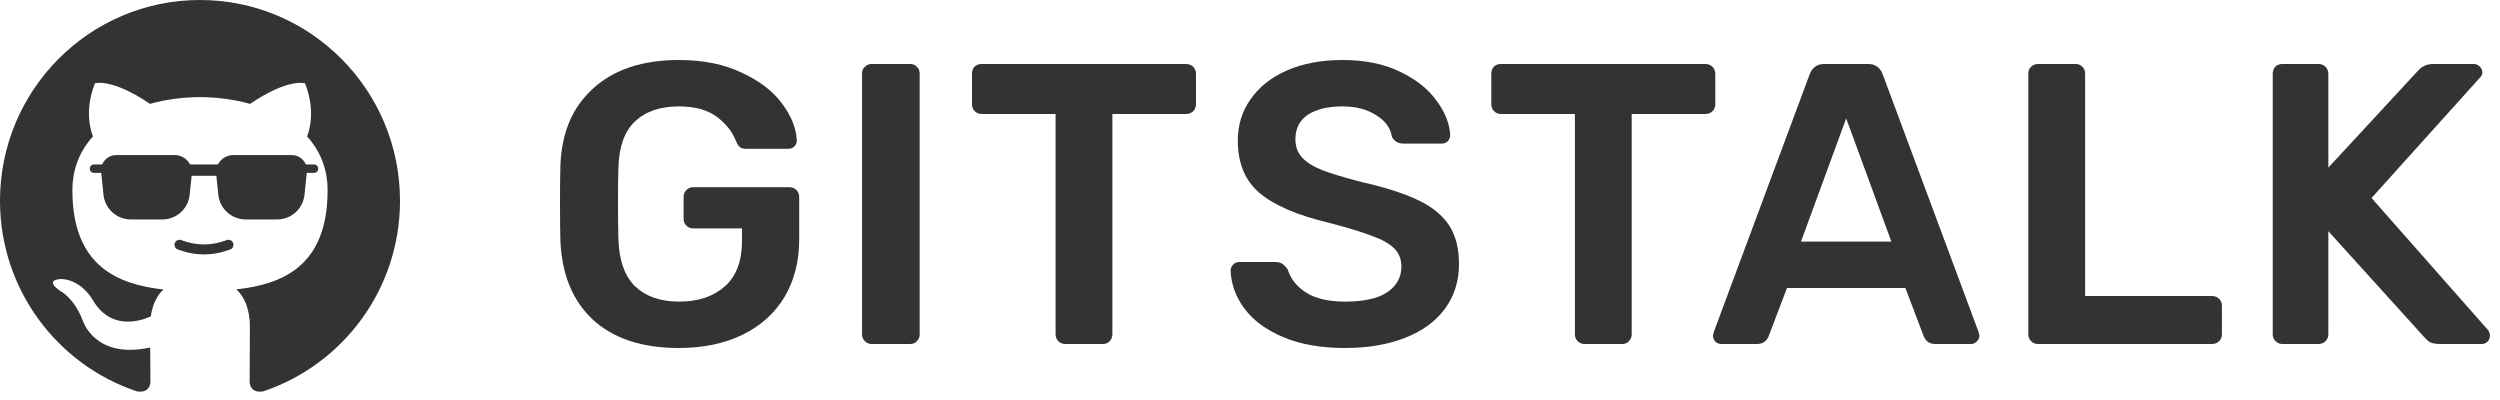
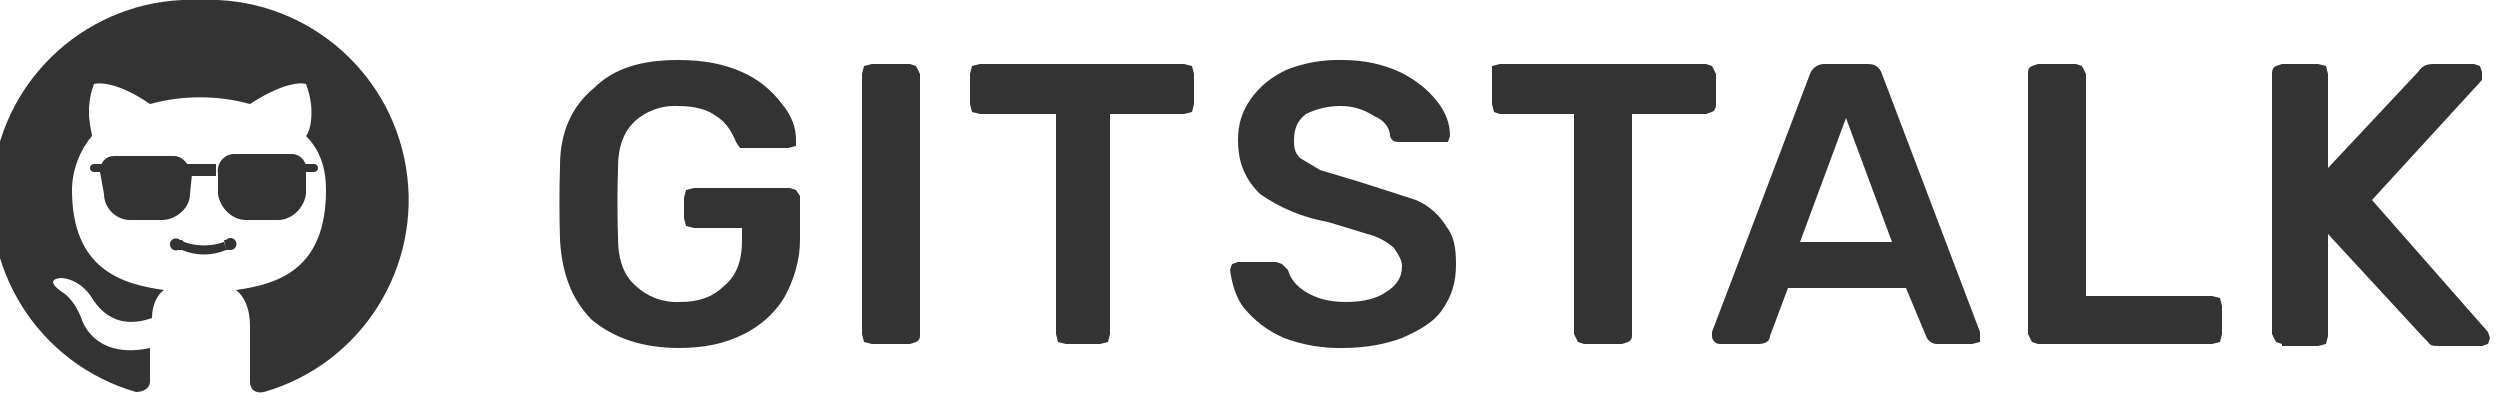
- <svg xmlns="http://www.w3.org/2000/svg" width="125" height="20" viewBox="0 0 125 20" fill="none">
-   <path d="M9.999 0C4.478 0 0 4.495 0 10.04C0 14.475 2.865 18.238 6.84 19.566C7.34 19.659 7.522 19.349 7.522 19.082C7.522 18.844 7.514 18.212 7.509 17.375C4.728 17.981 4.14 16.029 4.14 16.029C3.686 14.869 3.03 14.56 3.03 14.56C2.121 13.938 3.098 13.95 3.098 13.95C4.101 14.021 4.629 14.985 4.629 14.985C5.521 16.519 6.97 16.076 7.54 15.819C7.63 15.17 7.889 14.727 8.175 14.476C5.955 14.223 3.62 13.361 3.62 9.515C3.62 8.419 4.01 7.522 4.65 6.82C4.546 6.566 4.204 5.545 4.747 4.164C4.747 4.164 5.588 3.894 7.497 5.192C8.295 4.97 9.15 4.859 10.001 4.855C10.85 4.86 11.706 4.97 12.505 5.194C14.414 3.895 15.252 4.165 15.252 4.165C15.797 5.548 15.455 6.567 15.352 6.821C15.994 7.524 16.38 8.42 16.38 9.516C16.38 13.373 14.043 14.221 11.815 14.47C12.174 14.78 12.494 15.393 12.494 16.329C12.494 17.671 12.481 18.754 12.481 19.082C12.481 19.351 12.661 19.664 13.169 19.565C17.137 18.235 20 14.474 20 10.04C20 4.495 15.523 0 9.999 0Z" fill="#333333" />
-   <path d="M1.539 0H0V0.568H1.539V0Z" transform="translate(9.39661 8.22198)" fill="#333333" />
-   <path d="M0.926 0.423H0.211C0.095 0.423 0 0.328 0 0.211C0 0.095 0.095 0 0.211 0H0.926V0.423H0.926V0.423Z" transform="translate(4.48792 8.22198)" fill="#333333" />
-   <path d="M0.703 0.423H0V0H0.703C0.82 0 0.914 0.095 0.914 0.211C0.914 0.328 0.82 0.423 0.703 0.423Z" transform="translate(14.9974 8.22198)" fill="#333333" />
-   <path d="M4.537 0.952L4.431 1.986C4.359 2.687 3.768 3.22 3.064 3.22H1.489C0.784 3.22 0.194 2.687 0.122 1.986L0.004 0.843C-0.042 0.392 0.311 8.43416e-10 0.765 8.43416e-10H3.679C4.19 -2.23113e-05 4.59 0.443 4.537 0.952Z" transform="translate(5.05273 7.75281)" fill="#333333" />
-   <path d="M4.538 0.843L4.42 1.986C4.348 2.687 3.758 3.22 3.053 3.22H1.478C0.774 3.22 0.183 2.687 0.111 1.986L0.005 0.952C-0.048 0.443 0.352 0 0.863 0H3.777C4.231 0 4.584 0.392 4.538 0.843Z" transform="translate(10.8052 7.75183)" fill="#333333" />
-   <path d="M0.079 -0.237C-0.052 -0.281 -0.194 -0.21 -0.237 -0.079C-0.281 0.052 -0.21 0.194 -0.079 0.237L0.079 -0.237ZM0.192 0.064L0.271 -0.173L0.192 0.064ZM2.256 0.064L2.177 -0.173L2.177 -0.173L2.256 0.064ZM2.527 0.237C2.658 0.194 2.729 0.052 2.685 -0.079C2.641 -0.21 2.5 -0.281 2.369 -0.237L2.527 0.237ZM-0.079 0.237L0.113 0.301L0.271 -0.173L0.079 -0.237L-0.079 0.237ZM2.335 0.301L2.527 0.237L2.369 -0.237L2.177 -0.173L2.335 0.301ZM0.113 0.301C0.834 0.542 1.614 0.542 2.335 0.301L2.177 -0.173C1.558 0.033 0.89 0.033 0.271 -0.173L0.113 0.301Z" transform="translate(8.97571 12.2398)" fill="#333333" />
-   <path d="M5.94 14.4C4.1 14.4 2.667 13.927 1.64 12.98C0.627 12.033 0.087 10.713 0.02 9.02C0.007 8.633 0 8.013 0 7.16C0 6.307 0.007 5.687 0.02 5.3C0.073 3.647 0.62 2.353 1.66 1.42C2.7 0.473 4.127 0 5.94 0C7.167 0 8.22 0.213 9.1 0.64C9.993 1.053 10.667 1.573 11.12 2.2C11.573 2.813 11.813 3.42 11.84 4.02C11.84 4.14 11.8 4.24 11.72 4.32C11.64 4.4 11.533 4.44 11.4 4.44H9.3C9.167 4.44 9.067 4.413 9 4.36C8.933 4.307 8.873 4.22 8.82 4.1C8.633 3.607 8.307 3.187 7.84 2.84C7.373 2.493 6.74 2.32 5.94 2.32C5.007 2.32 4.273 2.573 3.74 3.08C3.22 3.573 2.947 4.347 2.92 5.4C2.907 5.787 2.9 6.373 2.9 7.16C2.9 7.933 2.907 8.52 2.92 8.92C2.947 10 3.227 10.8 3.76 11.32C4.293 11.827 5.027 12.08 5.96 12.08C6.907 12.08 7.667 11.827 8.24 11.32C8.813 10.813 9.1 10.053 9.1 9.04V8.42H6.66C6.527 8.42 6.413 8.373 6.32 8.28C6.227 8.187 6.18 8.073 6.18 7.94V6.84C6.18 6.707 6.227 6.593 6.32 6.5C6.413 6.407 6.527 6.36 6.66 6.36H11.46C11.607 6.36 11.727 6.407 11.82 6.5C11.913 6.593 11.96 6.707 11.96 6.84V8.96C11.96 10.067 11.713 11.033 11.22 11.86C10.727 12.673 10.027 13.3 9.12 13.74C8.213 14.18 7.153 14.4 5.94 14.4Z" transform="translate(28 3)" fill="#333333" />
-   <path d="M15.583 14.2C15.45 14.2 15.337 14.153 15.243 14.06C15.15 13.967 15.103 13.853 15.103 13.72V0.68C15.103 0.533 15.15 0.42 15.243 0.34C15.337 0.247 15.45 0.2 15.583 0.2H17.503C17.65 0.2 17.763 0.247 17.843 0.34C17.937 0.42 17.983 0.533 17.983 0.68V13.72C17.983 13.853 17.937 13.967 17.843 14.06C17.763 14.153 17.65 14.2 17.503 14.2H15.583Z" transform="translate(28 3)" fill="#333333" />
-   <path d="M25.259 14.2C25.126 14.2 25.013 14.153 24.919 14.06C24.826 13.967 24.779 13.853 24.779 13.72V2.7H21.079C20.946 2.7 20.833 2.653 20.739 2.56C20.646 2.467 20.599 2.347 20.599 2.2V0.7C20.599 0.553 20.64 0.433 20.72 0.34C20.813 0.247 20.933 0.2 21.079 0.2H31.299C31.446 0.2 31.566 0.247 31.66 0.34C31.753 0.433 31.799 0.553 31.799 0.7V2.2C31.799 2.347 31.753 2.467 31.66 2.56C31.566 2.653 31.446 2.7 31.299 2.7H27.619V13.72C27.619 13.853 27.573 13.967 27.48 14.06C27.399 14.153 27.286 14.2 27.14 14.2H25.259Z" transform="translate(28 3)" fill="#333333" />
-   <path d="M39.25 14.4C38.05 14.4 37.023 14.22 36.17 13.86C35.316 13.5 34.67 13.027 34.23 12.44C33.79 11.853 33.556 11.213 33.53 10.52C33.53 10.413 33.57 10.32 33.65 10.24C33.73 10.147 33.83 10.1 33.95 10.1H35.77C35.916 10.1 36.036 10.133 36.13 10.2C36.223 10.267 36.31 10.36 36.39 10.48C36.523 10.933 36.823 11.313 37.29 11.62C37.77 11.927 38.423 12.08 39.25 12.08C40.183 12.08 40.883 11.927 41.35 11.62C41.83 11.3 42.07 10.867 42.07 10.32C42.07 9.96 41.95 9.66 41.71 9.42C41.47 9.18 41.103 8.973 40.61 8.8C40.13 8.613 39.41 8.393 38.45 8.14C36.877 7.767 35.723 7.273 34.99 6.66C34.257 6.047 33.89 5.167 33.89 4.02C33.89 3.247 34.103 2.56 34.53 1.96C34.956 1.347 35.563 0.867 36.35 0.52C37.15 0.173 38.077 0 39.13 0C40.236 0 41.19 0.193 41.99 0.58C42.803 0.967 43.416 1.453 43.83 2.04C44.257 2.613 44.483 3.187 44.51 3.76C44.51 3.867 44.47 3.967 44.39 4.06C44.31 4.14 44.21 4.18 44.09 4.18H42.19C41.897 4.18 41.697 4.06 41.59 3.82C41.523 3.393 41.263 3.04 40.81 2.76C40.356 2.467 39.797 2.32 39.13 2.32C38.397 2.32 37.816 2.46 37.39 2.74C36.977 3.02 36.77 3.427 36.77 3.96C36.77 4.32 36.877 4.62 37.09 4.86C37.303 5.1 37.636 5.313 38.09 5.5C38.543 5.673 39.203 5.873 40.07 6.1C41.257 6.367 42.197 6.667 42.89 7C43.596 7.333 44.117 7.753 44.45 8.26C44.783 8.767 44.95 9.413 44.95 10.2C44.95 11.067 44.71 11.82 44.23 12.46C43.763 13.087 43.096 13.567 42.23 13.9C41.377 14.233 40.383 14.4 39.25 14.4Z" transform="translate(28 3)" fill="#333333" />
-   <path d="M51.225 14.2C51.092 14.2 50.978 14.153 50.885 14.06C50.792 13.967 50.745 13.853 50.745 13.72V2.7H47.045C46.912 2.7 46.798 2.653 46.705 2.56C46.612 2.467 46.565 2.347 46.565 2.2V0.7C46.565 0.553 46.605 0.433 46.685 0.34C46.779 0.247 46.898 0.2 47.045 0.2H57.265C57.412 0.2 57.532 0.247 57.625 0.34C57.718 0.433 57.765 0.553 57.765 0.7V2.2C57.765 2.347 57.718 2.467 57.625 2.56C57.532 2.653 57.412 2.7 57.265 2.7H53.585V13.72C53.585 13.853 53.538 13.967 53.445 14.06C53.365 14.153 53.252 14.2 53.105 14.2H51.225Z" transform="translate(28 3)" fill="#333333" />
-   <path d="M58.069 14.2C57.949 14.2 57.849 14.16 57.769 14.08C57.689 14 57.649 13.9 57.649 13.78L57.689 13.6L62.489 0.7C62.623 0.367 62.863 0.2 63.209 0.2H65.409C65.756 0.2 65.996 0.367 66.129 0.7L70.929 13.6L70.969 13.78C70.969 13.9 70.922 14 70.829 14.08C70.749 14.16 70.656 14.2 70.549 14.2H68.769C68.489 14.2 68.296 14.073 68.189 13.82L67.269 11.4H61.349L60.429 13.82C60.323 14.073 60.129 14.2 59.849 14.2H58.069ZM62.049 9.08H66.569L64.309 2.92L62.049 9.08Z" transform="translate(28 3)" fill="#333333" />
-   <path d="M73.896 14.2C73.763 14.2 73.649 14.153 73.556 14.06C73.463 13.967 73.416 13.853 73.416 13.72V0.68C73.416 0.533 73.463 0.42 73.556 0.34C73.649 0.247 73.763 0.2 73.896 0.2H75.776C75.923 0.2 76.036 0.247 76.116 0.34C76.209 0.42 76.256 0.533 76.256 0.68V11.8H82.596C82.743 11.8 82.863 11.847 82.956 11.94C83.049 12.033 83.096 12.147 83.096 12.28V13.72C83.096 13.853 83.049 13.967 82.956 14.06C82.863 14.153 82.743 14.2 82.596 14.2H73.896Z" transform="translate(28 3)" fill="#333333" />
-   <path d="M86.117 14.2C85.984 14.2 85.87 14.153 85.777 14.06C85.684 13.967 85.637 13.853 85.637 13.72V0.7C85.637 0.553 85.677 0.433 85.757 0.34C85.85 0.247 85.97 0.2 86.117 0.2H87.917C88.064 0.2 88.184 0.247 88.277 0.34C88.37 0.433 88.417 0.553 88.417 0.7V5.38L92.877 0.56C93.077 0.32 93.337 0.2 93.657 0.2H95.697C95.804 0.2 95.897 0.24 95.977 0.32C96.07 0.4 96.117 0.5 96.117 0.62C96.117 0.713 96.084 0.793 96.017 0.86L90.577 6.9L96.417 13.52C96.47 13.613 96.497 13.7 96.497 13.78C96.497 13.9 96.457 14 96.377 14.08C96.297 14.16 96.204 14.2 96.097 14.2H93.997C93.717 14.2 93.517 14.147 93.397 14.04C93.277 13.92 93.21 13.853 93.197 13.84L88.417 8.56V13.72C88.417 13.853 88.37 13.967 88.277 14.06C88.184 14.153 88.064 14.2 87.917 14.2H86.117Z" transform="translate(28 3)" fill="#333333" />
+ <svg xmlns="http://www.w3.org/2000/svg" fill="none" viewBox="0 0 125 20">
+   <path fill="#333" d="M10 0a10 10 0 00-3.2 19.6c.5 0 .7-.3.7-.5v-1.7C4.7 18 4.1 16 4.1 16c-.4-1.1-1-1.4-1-1.4-1-.7 0-.7 0-.7 1 .1 1.5 1 1.5 1 1 1.6 2.4 1.2 3 1 0-.7.3-1.2.6-1.4-2.2-.3-4.6-1.1-4.6-5 0-1 .4-2 1-2.7 0-.2-.4-1.3.1-2.6 0 0 .9-.3 2.8 1a9.5 9.5 0 015 0c2-1.3 2.8-1 2.8-1 .5 1.3.2 2.4 0 2.6.7.7 1 1.6 1 2.7 0 3.9-2.3 4.7-4.5 5 .4.3.7.9.7 1.8v2.8c0 .3.2.6.7.5A10 10 0 0010 0z" />
+   <path fill="#333" d="M11 8.2H9.3v.6h1.5v-.6zM5.4 8.6h-.7a.2.2 0 010-.4h.7v.4zM15.7 8.6H15v-.4h.7a.2.2 0 010 .4z" />
+   <path fill="#333" d="M9.6 8.7l-.1 1c0 .7-.7 1.3-1.4 1.3H6.5c-.7 0-1.3-.6-1.3-1.3L5 8.6c0-.5.3-.8.7-.8h3c.4 0 .8.4.8.9zM15.3 8.6v1.1c-.1.7-.7 1.3-1.4 1.3h-1.6c-.7 0-1.3-.6-1.4-1.3v-1c-.1-.5.3-1 .8-1h2.9c.4 0 .8.4.7.9zM9 12a.3.3 0 10-.1.5l.2-.5zm.2.3v-.2.2zm2 0v-.2.2zm.3.2a.3.3 0 10-.2-.5l.2.5zm-2.6 0h.2l.1-.4-.1-.1-.2.5zm2.4 0h.2l-.2-.5h-.1l.1.5zm-2.2 0c.7.3 1.5.3 2.2 0l-.1-.4a3 3 0 01-2 0l-.1.4zM34 17.4c-1.9 0-3.3-.5-4.4-1.4-1-1-1.5-2.3-1.6-4a60.6 60.6 0 010-3.7c0-1.7.6-3 1.7-3.9 1-1 2.4-1.4 4.2-1.4 1.3 0 2.3.2 3.2.6a5 5 0 012 1.6c.5.6.7 1.2.7 1.8v.3l-.4.1H37l-.2-.3c-.2-.5-.5-1-1-1.3-.4-.3-1-.5-1.9-.5a3 3 0 00-2.2.8c-.5.5-.8 1.2-.8 2.3a56.1 56.1 0 000 3.5c0 1.1.3 1.9.9 2.4a3 3 0 002.2.8c1 0 1.7-.3 2.2-.8.6-.5.9-1.2.9-2.3v-.6h-2.4l-.4-.1-.1-.4v-1l.1-.4.4-.1h4.8l.3.1.2.3V12c0 1-.3 2-.8 2.9-.5.8-1.2 1.4-2 1.8-1 .5-2 .7-3.3.7zM43.6 17.2l-.4-.1-.1-.4v-13l.1-.4.4-.1h1.9l.3.1.2.4v13c0 .2 0 .3-.2.4l-.3.1h-2zM53.3 17.2l-.4-.1-.1-.4v-11H49l-.4-.1-.1-.4V3.7l.1-.4.4-.1h10.2l.4.1.1.4v1.5l-.1.4-.4.1h-3.7v11l-.1.4-.4.1h-1.8zM67.2 17.4a8 8 0 01-3-.5c-.9-.4-1.5-.9-2-1.5-.4-.5-.6-1.2-.7-1.9l.1-.3.3-.1h1.9l.3.1.3.3c.1.4.4.8.9 1.1.5.3 1.1.5 2 .5.9 0 1.6-.2 2-.5.5-.3.8-.7.8-1.3 0-.3-.2-.6-.4-.9a3 3 0 00-1-.6l-2.3-.7A8.5 8.5 0 0163 9.7c-.7-.7-1.1-1.5-1.1-2.7 0-.8.2-1.4.6-2 .5-.7 1-1.1 1.8-1.5a7 7 0 012.8-.5c1.1 0 2 .2 2.9.6.8.4 1.4.9 1.8 1.4.5.6.7 1.2.7 1.8l-.1.3H70c-.2 0-.4 0-.5-.3 0-.4-.3-.8-.8-1a3 3 0 00-1.7-.5c-.7 0-1.3.2-1.7.4-.4.3-.6.7-.6 1.3 0 .3 0 .6.3.9l1 .6 2 .6 2.8.9c.7.3 1.2.8 1.5 1.3.4.5.5 1.1.5 1.9 0 .9-.2 1.6-.7 2.3-.4.6-1.1 1-2 1.4-.8.3-1.8.5-3 .5zM79.2 17.2l-.3-.1-.2-.4v-11H75l-.3-.1-.1-.4V3.7v-.4l.4-.1h10.3l.3.1.2.4v1.5c0 .1 0 .3-.2.4l-.3.1h-3.7v11c0 .2 0 .3-.2.4l-.3.1h-1.9zM86 17.2a.4.4 0 01-.4-.4v-.2l4.9-12.9c.1-.3.4-.5.7-.5h2.2c.4 0 .6.2.7.5L99 16.6v.5l-.4.1h-1.7a.6.6 0 01-.6-.4l-1-2.4h-5.9l-.9 2.4c0 .3-.3.4-.6.4h-1.7zm4-5.1h4.6l-2.3-6.2-2.3 6.2zM101.9 17.2l-.3-.1-.2-.4v-13c0-.2 0-.3.2-.4l.3-.1h1.9l.3.1.2.4v11.1h6.3l.4.1.1.4v1.4l-.1.4-.4.1h-8.7zM114.1 17.2l-.3-.1-.2-.4v-13c0-.1 0-.3.2-.4l.3-.1h1.8l.4.1.1.4v4.7l4.5-4.8c.2-.3.4-.4.8-.4h2l.3.1.1.3V4l-5.5 6 5.8 6.6.1.3-.1.3-.3.1H122c-.3 0-.5 0-.6-.2l-.2-.2-4.8-5.2v5.1l-.1.4-.4.1h-1.8z" />
</svg>
